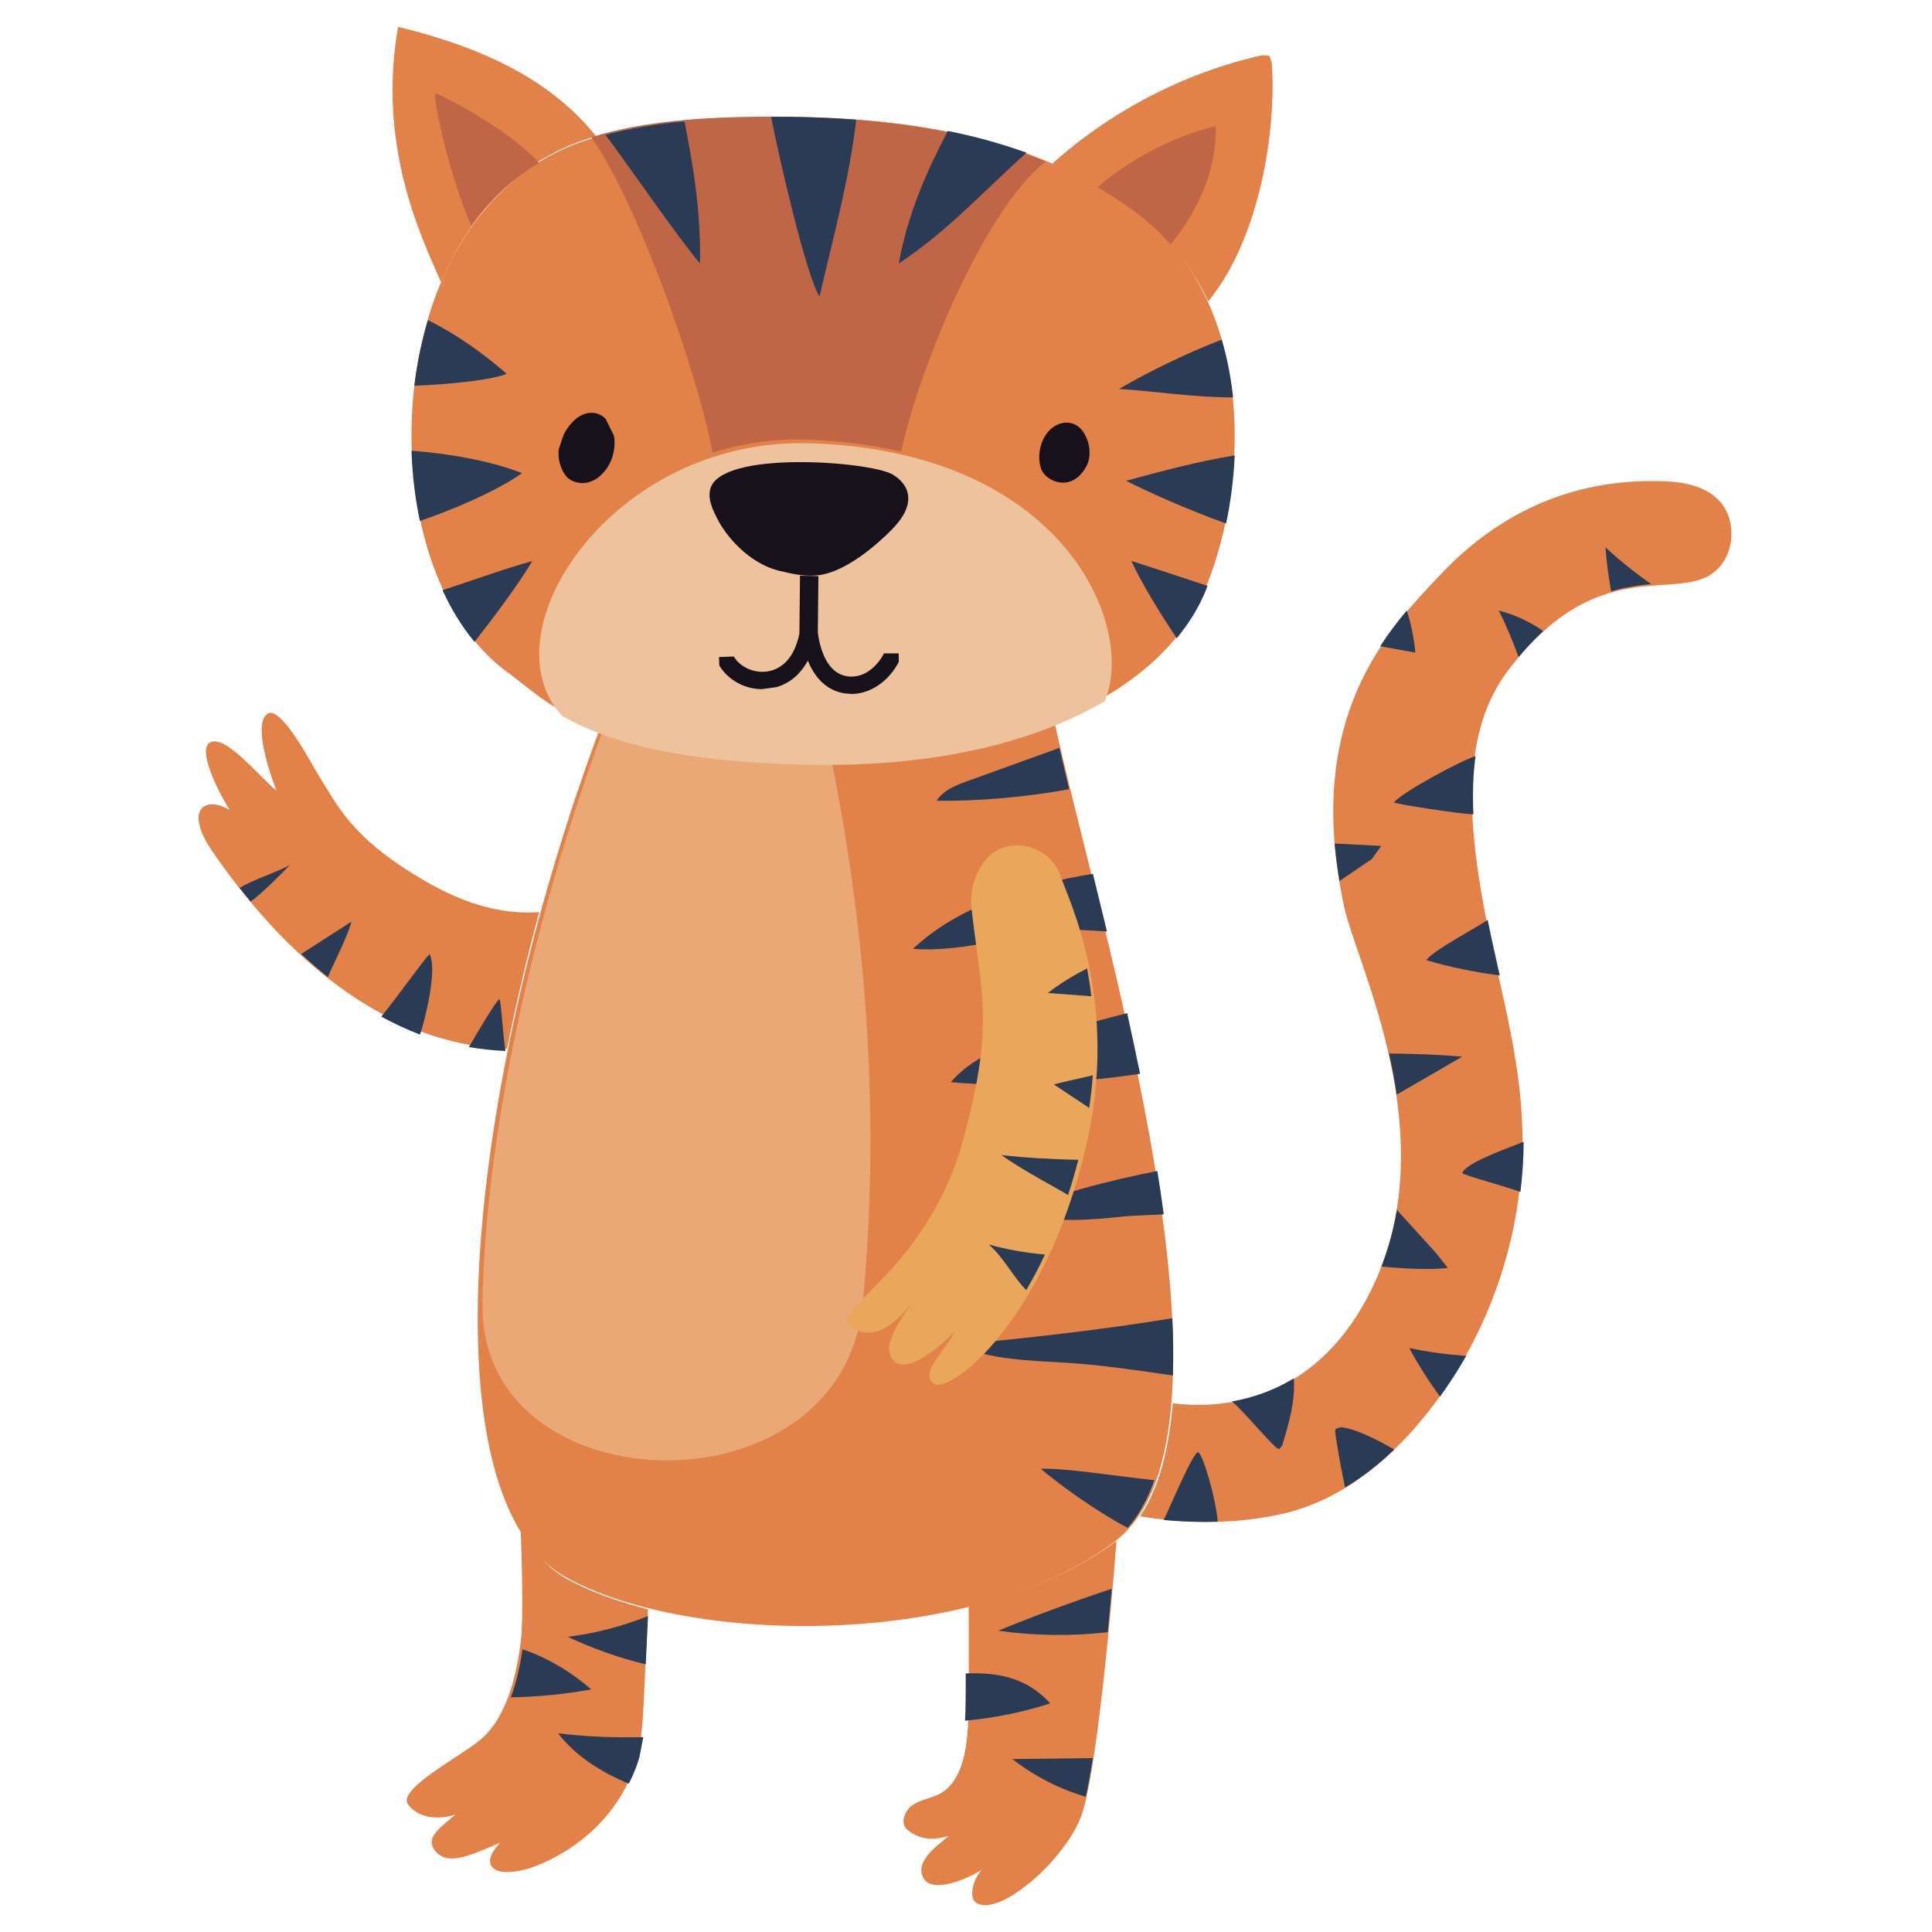
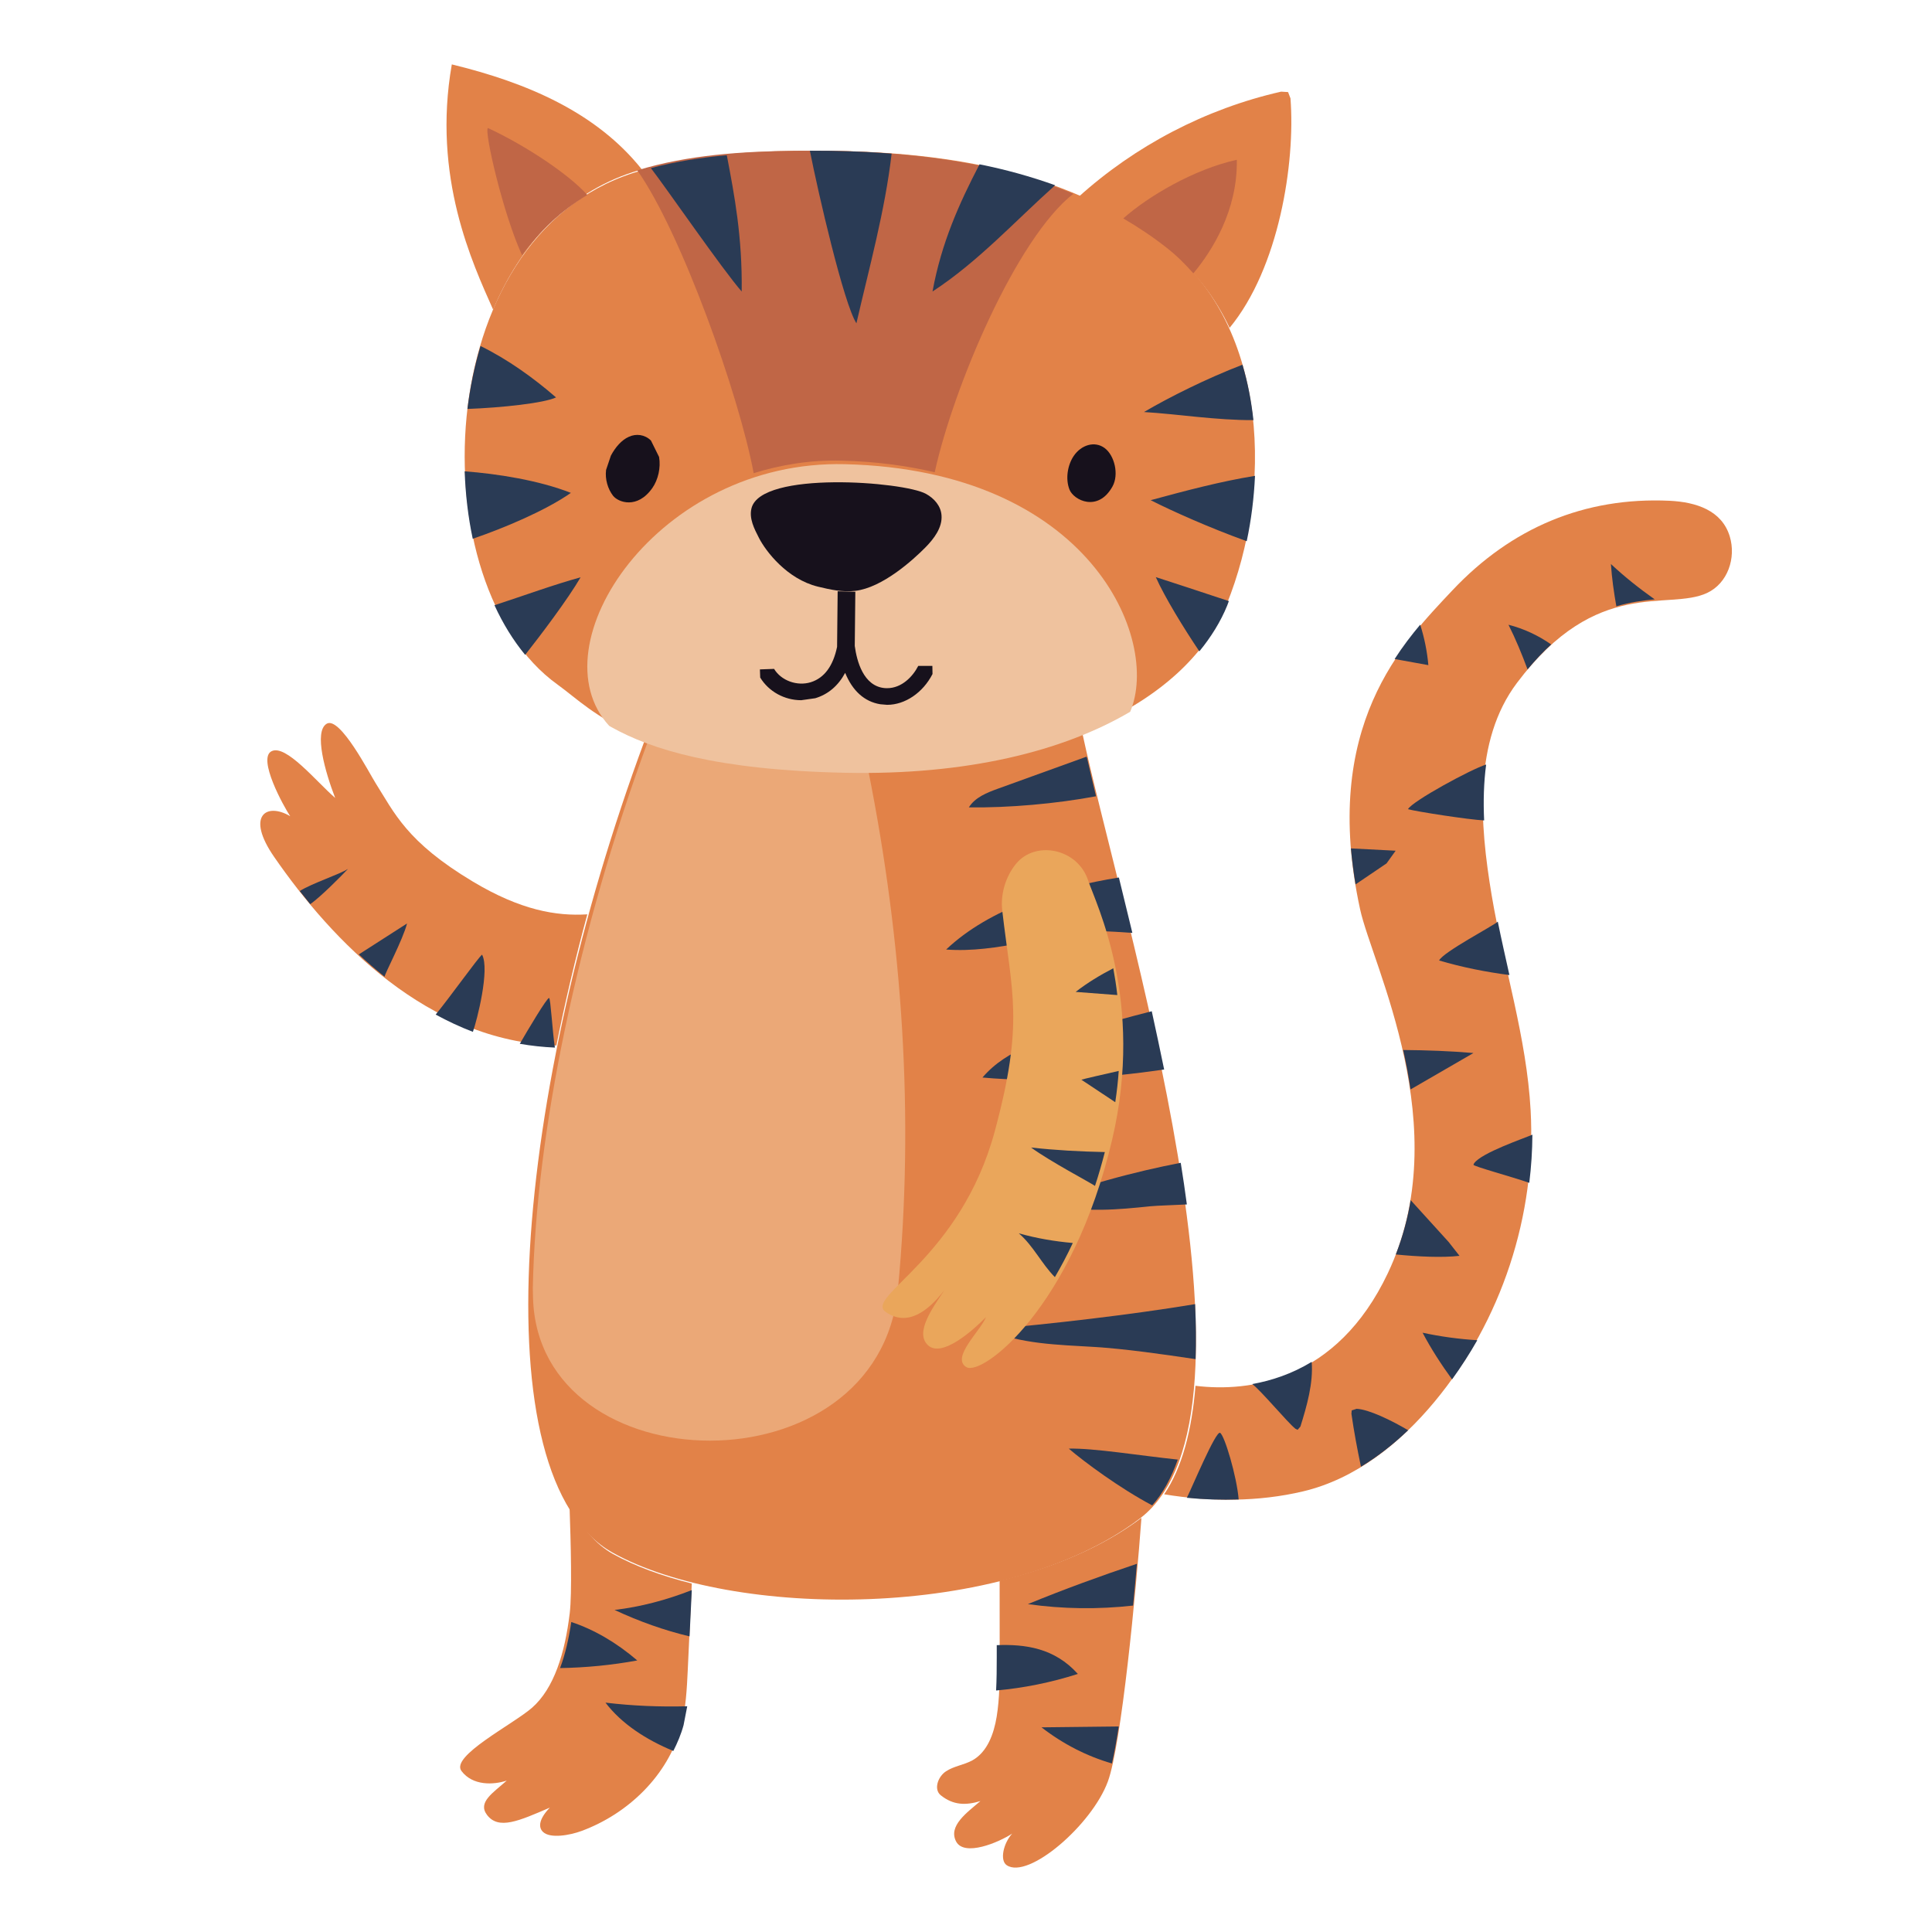
<svg xmlns="http://www.w3.org/2000/svg" width="720px" height="720px" viewBox="0 0 720 720" version="1.1">
  <g id="img_t" stroke="none" stroke-width="1" fill="none" fill-rule="evenodd">
-     <g id="tiger" transform="translate(74, 10)">
-       <path d="M126.952,329.947 C114.885,330.704 101.03,328.321 82.51,317.22 C56.755,301.801 52.034,290.476 44.715,278.926 C42.453,275.393 30.944,252.966 25.804,255.938 C20.664,258.937 25.245,274.889 29.072,284.757 C21.642,278.309 9.966,263.843 4.379,266.619 C-1.208,269.422 9.1,288.121 11.614,291.849 C2.535,286.439 -5.817,291.457 5.385,307.66 C27.955,340.32 64.939,379.09 114.941,380.856 C118.293,364.176 122.287,347.132 126.952,329.947" id="Fill-1752" fill="#E28248" />
-       <path d="M34.065,312.288 C30.737,314.46 20.242,317.818 15.305,320.893 L19.395,325.999 C23.543,323.065 31.47,315.053 34.065,312.288" id="Fill-1753" fill="#2A3B55" />
-       <path d="M114.37,381.675 C113.411,375.609 112.705,362.463 112.113,362.406 C111.266,362.35 103.96,374.65 100.744,380.208 C105.173,380.969 109.715,381.477 114.37,381.675" id="Fill-1754" fill="#2A3B55" />
-       <path d="M56.973,333.489 C53.673,335.633 39.934,344.407 38.241,345.507 C41.457,348.498 44.786,351.404 48.256,354.168 C48.228,353.153 55.309,339.893 56.973,333.489" id="Fill-1755" fill="#2A3B55" />
-       <path d="M68.09,368.856 C72.716,371.393 77.541,373.649 82.534,375.567 C84.114,371.14 89.192,351.316 86.089,345.592 C84.452,346.917 73.647,362.088 68.09,368.856" id="Fill-1756" fill="#2A3B55" />
-       <path d="M226.005,274.312 C188.377,273.529 164.967,268.751 149.072,262.827 C99.069,397.796 84.711,548.805 136.921,577.811 C182.902,603.352 288.719,604.581 341.487,564.454 C395.066,523.712 334.671,331.764 319.028,259.194 C294.725,269.198 263.661,275.094 226.005,274.312" id="Fill-1757" fill="#E28248" />
-       <path d="M319.192,374.643 C305.031,378.085 289.896,382.091 280.353,393.291 C302.555,395.378 328.707,393.404 350.882,390.187 C349.324,382.599 347.71,375.038 346.068,367.562 C337.944,369.565 327.01,372.753 319.192,374.643" id="Fill-1758" fill="#2A3B55" />
-       <path d="M325.96,336.55 C328.971,336.438 334.656,336.917 338.539,337.143 C336.766,329.751 335.022,322.586 333.305,315.646 C309.611,319.482 283.328,327.438 266.247,343.603 C286.283,345.127 305.868,337.34 325.96,336.55" id="Fill-1759" fill="#2A3B55" />
-       <path d="M275.063,288.427 C290.552,288.625 308.889,287.017 324.433,284.111 C323.189,278.835 321.999,273.898 320.948,269.243 L320.755,268.735 C309.304,272.854 297.854,277.001 286.403,281.149 C282.116,282.7 277.497,284.506 275.063,288.427" id="Fill-1760" fill="#2A3B55" />
-       <path d="M326.745,444.625 C333.025,444.54 339.278,443.919 345.532,443.27 C348.409,442.988 355.243,442.819 359.698,442.565 C358.978,437.233 358.204,431.845 357.318,426.4 C340.69,429.56 316.065,435.879 301.677,442.706 C299.574,443.694 318.002,444.737 326.745,444.625" id="Fill-1761" fill="#2A3B55" />
-       <path d="M346.246,559.387 C350.351,554.789 353.641,548.779 356.171,541.614 C341.409,540.062 323.414,537.1 313.854,537.354 C319.815,542.46 333.677,552.757 346.246,559.387" id="Fill-1762" fill="#2A3B55" />
-       <path d="M362.897,481.261 C337.523,485.465 307.321,488.907 282.116,491.136 C295.068,496.778 309.61,497.032 323.706,497.878 C335.514,498.583 350.782,500.784 363.092,502.618 C363.315,495.819 363.259,488.681 362.897,481.261" id="Fill-1763" fill="#2A3B55" />
-       <path d="M150.507,262.72 L150.479,262.748 C123.457,336.194 106.96,414.369 105.793,475.107 L105.877,478.914 C108.015,551.799 239.906,554.682 247.515,475.695 C253.959,408.491 249.265,340.364 236.045,274.196 C233.046,274.196 230.047,274.252 226.964,274.196 C220.049,274.056 213.744,273.72 207.745,273.329 C181.362,271.565 163.365,267.535 150.507,262.72" id="Fill-1764" fill="#EBA877" />
-       <path d="M351.639,70.727 C311.38,39.058 258.696,32.953 208.861,33.538 C187.279,33.817 165.53,35.49 144.842,42.124 C64.993,67.799 61.866,202.308 115.359,240.723 C130.045,251.288 145.4,271.527 226.869,273.228 C308.337,274.928 360.267,246.326 375.147,209.612 C392.904,165.816 391.899,102.367 351.639,70.727" id="Fill-1765" fill="#E28248" />
-       <path d="M144.903,41.728 L147.776,40.89 L148.111,40.75 C130.48,18.629 103.56,7.094 74.352,0 C66.653,43.85 82.442,77.283 90.393,95.214 C100.77,70.468 118.652,50.191 144.903,41.728" id="Fill-1766" fill="#E28248" />
-       <path d="M352.131,71.723 C362.832,80.01 370.717,90.515 376.293,102.267 C395.442,79.068 401.863,38.324 399.92,13.185 L398.991,10.746 L396.287,10.579 C366.943,17.231 339.515,31.617 317.38,51.684 C329.658,56.811 341.345,63.352 352.131,71.723" id="Fill-1767" fill="#E28248" />
-       <path d="M85.494,109.32 C83.118,117.243 81.441,125.444 80.407,133.756 C93.851,133.255 110.201,131.476 114.813,129.28 C106.232,121.83 96.199,114.574 85.494,109.32 Z M79.345,157.969 C79.653,166.92 80.687,175.733 82.475,184.156 C94.298,180.097 110.509,173.37 120.571,166.337 C108.161,161.444 91.95,158.914 79.345,157.969 Z M102.823,229.219 C108.944,221.463 119.453,207.536 124.344,199.112 C114.505,201.781 102.124,206.285 90.916,209.954 C94.186,217.099 98.183,223.576 102.823,229.219 Z M364.541,227.857 C369.153,222.214 372.842,216.265 375.358,210.065 L376,208.342 C365.687,204.922 352.858,200.697 347.632,199.029 C351.181,206.98 358.588,218.989 364.541,227.857 Z M345.647,169.172 C354.423,173.62 368.706,179.958 382.932,185.101 C384.693,176.845 385.755,168.31 386.146,159.72 C372.786,161.889 359.259,165.475 345.647,169.172 Z M381.283,116.576 C367.308,121.969 353.054,129.085 343.048,134.951 C355.765,135.702 371.165,138.176 385.531,138.092 C384.749,130.753 383.351,123.525 381.283,116.576 L381.283,116.576 Z" id="Fill-1768" fill="#2A3B55" />
-       <path d="M225.692,153.821 C239.08,154.155 251.008,155.796 261.814,158.328 C269.111,125.162 293.473,67.566 315.617,50.231 C282.021,36.291 243.991,33.119 207.477,33.536 C186.904,33.787 166.106,35.095 146.348,41.132 C163.356,65.145 185.893,128.417 191.535,158.69 C202.088,155.407 213.511,153.515 225.692,153.821" id="Fill-1769" fill="#C06646" />
-       <path d="M186.885,88.161 C187.163,66.869 183.985,50.441 181.28,36.182 L181.084,35.264 C171.129,36.154 161.286,37.683 151.637,40.268 C157.41,47.69 179.495,79.767 186.885,88.161" id="Fill-1770" fill="#2A3B55" />
-       <path d="M231.416,100.504 C236.41,78.788 242.523,56.795 245.088,34.637 C234.5,33.807 223.884,33.475 213.35,33.503 C216.543,49.769 226.504,92.869 231.416,100.504" id="Fill-1771" fill="#2A3B55" />
-       <path d="M279.207,38.791 C271.362,53.913 264.444,69.147 260.957,88.161 C278.645,76.624 292.845,60.97 308.564,46.912 C299.032,43.496 289.218,40.779 279.207,38.791" id="Fill-1772" fill="#2A3B55" />
-       <path d="M351.706,71.071 C355.609,74.096 359.028,77.517 362.218,81.108 C369.426,72.484 379.454,56.707 379.083,37.028 C362.475,40.703 344.755,51.137 335.013,59.789 C340.767,63.154 346.351,66.858 351.706,71.071" id="Fill-1773" fill="#C06646" />
-       <path d="M126.952,50.683 C119.87,42.753 103.3,31.647 88.362,24.685 C86.841,25.845 94.227,58.004 101.613,74.055 C108.445,64.662 116.91,56.678 126.952,50.683" id="Fill-1774" fill="#C06646" />
-       <path d="M337.696,251.311 C349.595,223.205 322.111,157.55 226.976,155.197 C154.326,153.403 106.703,225.503 135.445,256.775 L136.366,257.308 C151.701,265.854 176.783,273.924 226.864,274.989 C274.376,275.998 311.748,266.583 337.696,251.311" id="Fill-1775" fill="#EFC29E" />
-       <path d="M258.418,166.713 C249.803,161.943 194.374,157.652 190.689,172.301 C189.692,176.225 191.742,180.261 193.598,183.846 C196.257,189.039 204.484,199.793 216.451,202.728 C221.243,203.886 226.063,204.958 230.966,204.365 C241.52,203.124 253.321,192.454 258.224,187.487 C261.52,184.128 264.817,179.809 264.457,175.067 C264.207,171.398 261.603,168.463 258.418,166.713" id="Fill-1776" fill="#17111C" />
-       <path d="M255.427,233.494 C253.287,237.68 248.98,242.151 243.338,242.151 L242.449,242.122 C234.084,241.41 231.555,231.529 230.777,225.749 L230.999,204.705 L224.135,204.534 L223.913,226.119 C222.356,233.551 218.966,238.192 213.686,239.844 C208.378,241.467 202.208,239.218 199.457,234.661 L193.955,234.861 L194.066,238.022 C197.373,243.46 203.487,246.821 209.99,246.821 L215.437,246.052 C220.439,244.543 224.33,241.239 227.053,236.199 C229.888,243.176 234.529,247.39 240.67,248.387 L243.338,248.615 C250.313,248.615 257.233,243.916 260.957,236.655 L260.902,233.494 L255.427,233.494" id="Fill-1777" fill="#17111C" />
-       <path d="M327.785,148.937 C323.948,146.088 318.701,147.667 315.767,152.012 C313.397,155.51 312.494,160.899 314.131,165.046 C315.767,169.221 325.189,173.932 330.804,163.889 C333.427,159.234 331.622,151.786 327.785,148.937" id="Fill-1778" fill="#17111C" />
-       <path d="M154.809,152.381 L151.649,146.005 C149.223,143.635 145.894,143.269 143.073,144.566 C140.224,145.836 137.854,148.601 136.105,151.873 L134.243,157.403 C133.763,161.042 134.948,164.85 136.923,167.418 C138.898,169.985 146.346,172.806 152.214,164.427 C154.414,161.268 155.543,156.584 154.809,152.381" id="Fill-1779" fill="#17111C" />
-       <path d="M287.01,588.633 C287.01,598.87 287.038,609.136 287.038,619.373 C287.038,626.75 287.038,634.182 285.861,641.447 C284.769,648.038 282.275,655.106 276.447,658.359 C273.197,660.154 269.275,660.575 266.193,662.623 C263.083,664.642 261.289,669.634 264.175,671.934 C269.078,675.861 273.954,675.861 279.557,674.178 C274.29,678.666 266.977,683.826 270.115,689.857 C273.281,695.859 286.562,690.277 291.885,686.799 C288.411,690.642 287.01,697.261 289.784,699.084 C298.217,704.694 322.873,683.378 329.037,666.549 C334.276,652.301 339.964,593.121 342.065,564.232 C327.076,575.535 307.911,583.556 287.01,588.633" id="Fill-1780" fill="#E28248" />
-       <path d="M338.82,598.279 C339.379,592.665 339.855,587.22 340.302,582.058 C326.038,586.854 311.914,591.988 297.985,597.715 C311.494,599.633 325.255,599.803 338.82,598.279" id="Fill-1781" fill="#2A3B55" />
-       <path d="M285.894,613.647 L285.894,618.387 C285.894,622.675 285.866,626.963 285.642,631.251 C296.296,630.292 306.894,628.176 317.38,624.819 C308.32,614.747 297.023,613.224 285.894,613.647" id="Fill-1782" fill="#2A3B55" />
-       <path d="M330.617,659.573 C331.494,655.708 332.4,650.799 333.249,645.213 C323.258,645.326 313.266,645.439 303.275,645.552 C311.596,652.012 320.908,656.78 330.617,659.573" id="Fill-1783" fill="#2A3B55" />
-       <path d="M136.973,578.276 C130.207,574.526 124.605,567.859 120.029,558.942 C120.584,574.526 121.028,593.553 120.14,601.137 C118.282,616.693 114.067,630.415 105.498,637.943 C98.121,644.387 73.745,656.721 78.099,662.499 C82.48,668.304 90.55,667.915 95.681,666.221 C90.328,670.999 84.311,674.638 87.999,679.526 C92.519,685.499 100.423,681.86 112.403,676.721 C108.243,681.026 107.827,684.277 109.713,686.11 C112.458,688.832 120.14,687.471 124.716,685.777 C142.853,679.082 158.327,664.137 163.319,645.443 C165.232,638.193 165.593,630.637 165.953,623.137 C166.48,611.998 166.979,600.859 167.506,589.72 C155.803,586.776 145.349,582.942 136.973,578.276" id="Fill-1784" fill="#E28248" />
-       <path d="M166.645,610.245 C166.932,604.264 167.219,598.255 167.506,592.274 C157.572,596.167 147.581,598.791 137.531,599.976 C147.179,604.49 156.883,607.903 166.645,610.245" id="Fill-1785" fill="#2A3B55" />
-       <path d="M146.348,619.583 C138.21,612.615 129.579,607.593 120.729,604.659 C119.77,611.119 118.4,617.213 116.373,622.545 C126.374,622.376 136.402,621.417 146.348,619.583" id="Fill-1786" fill="#2A3B55" />
-       <path d="M134.005,635.96 C140.199,644.141 149.803,650.376 160.344,654.72 C161.964,651.504 163.385,648.175 164.322,644.677 L165.743,637.37 C155.145,637.652 144.546,637.229 134.005,635.96" id="Fill-1787" fill="#2A3B55" />
-       <path d="M570.441,183.206 C567.379,173.173 557.498,169.903 547.088,169.4 C514.048,167.863 485.657,179.936 462.888,204.056 C443.487,224.653 411.505,256.849 426.954,328.005 C431.63,349.581 464.447,412.883 437.726,469.226 C417.824,511.204 383.893,515.536 363.045,512.965 C361.626,530.181 357.896,544.742 350.882,555.083 C368.891,558.045 387.595,558.045 404.853,553.937 C425.228,549.102 442.458,535.268 455.846,519.142 C481.788,487.896 495.399,446.616 493.144,406.008 C491.586,377.753 482.734,350.475 478.03,322.583 C473.354,294.663 470.849,262.663 487.856,240.081 C519.031,198.606 546.476,212.3 561.673,205.173 C569.634,201.428 573.002,191.619 570.441,183.206" id="Fill-1788" fill="#E28248" />
-       <path d="M425.18,318.322 C429.19,315.606 433.201,312.891 437.211,310.175 L440.745,305.247 C434.967,304.967 429.19,304.659 423.385,304.351 C423.778,308.803 424.367,313.479 425.18,318.322 Z M423.694,522.513 L423.582,523.829 C424.563,530.716 425.853,537.576 427.283,544.379 C433.874,540.403 439.987,535.588 445.596,530.212 C439.062,526.348 430.34,522.121 425.601,521.897 L423.694,522.513 Z M524.315,193.955 C524.68,199.47 525.465,204.93 526.419,210.362 C531.691,208.794 536.683,208.094 541.31,207.674 C535.365,203.474 529.644,198.938 524.315,193.955 Z M440.352,230.828 C444.727,231.64 449.074,232.424 453.448,233.208 C452.972,227.888 451.906,222.597 450.279,217.501 C446.914,221.505 443.521,225.929 440.352,230.828 Z M451.205,492.359 C454.542,498.686 458.44,504.678 462.647,510.473 C466.18,505.574 469.461,500.506 472.434,495.27 C465.283,494.822 458.188,493.871 451.205,492.359 Z M471.2,426.591 L470.948,427.151 C470.864,427.767 485.923,431.827 492.626,434.179 C493.383,427.963 493.804,421.719 493.832,415.476 C490.607,416.904 474.061,422.503 471.2,426.591 Z M385.077,512.293 C388.499,514.813 398.847,527.3 401.848,529.652 L402.689,530.044 L403.783,528.784 C406.307,520.665 408.803,511.957 408.158,503.67 C400.474,508.346 392.593,510.949 385.077,512.293 Z M359.698,556.446 C366.4,557.118 373.131,557.314 379.805,557.09 C379.132,548.327 374.253,531.92 372.57,531.22 C370.859,530.52 361.857,552.079 359.698,556.446 Z M475.098,293.488 C474.762,286.152 474.93,278.845 475.883,271.789 C470.05,273.581 447.195,286.012 445.54,289.12 C448.457,289.988 469.125,293.208 475.098,293.488 Z M501.123,225.173 C496.103,221.673 490.494,219.041 484.549,217.529 C487.381,223.157 489.765,228.98 491.953,234.86 C495.065,231.136 498.122,227.916 501.123,225.173 Z M480.399,332.769 C478.856,334.309 459.085,344.613 457.627,347.86 C466.545,350.492 475.687,352.312 484.914,353.516 C483.371,346.6 481.801,339.685 480.399,332.769 Z M443.661,382.606 C444.783,387.562 445.764,392.685 446.522,397.921 C454.654,393.217 462.787,388.514 470.948,383.782 C461.862,382.998 452.747,382.69 443.661,382.606 Z M461.273,457.081 C456.365,451.677 451.485,446.274 446.578,440.898 C445.4,447.926 443.521,454.981 440.801,461.981 C449.158,462.821 458.833,463.297 465.535,462.513 L461.273,457.081 L461.273,457.081 Z" id="Fill-1789" fill="#2A3B55" />
-       <path d="M321.353,316.728 C317.265,304.345 300.97,301.166 293.438,310.258 C289.323,315.249 287.279,322.138 288.035,328.524 C291.787,360.901 296.546,371.722 285.179,413.971 C271.852,463.611 234.418,478.364 242.762,484.276 C251.133,490.188 259.281,484.053 265.58,475.798 C261.324,482.352 253.821,492.252 259.225,497.244 C264.656,502.235 276.863,491.276 281.707,486.312 C279.635,491.638 267.988,502.068 274.12,505.721 C280.251,509.347 315.361,482.714 330.704,417.374 C343.387,363.355 324.321,325.679 321.353,316.728" id="Fill-1790" fill="#EAA65B" />
-       <path d="M331.131,350.882 C326.014,353.539 321.089,356.503 316.522,360.055 C321.915,360.475 327.307,360.894 332.699,361.286 C332.286,357.622 331.736,354.182 331.131,350.882 Z M318.751,394.148 L331.901,402.874 C332.534,398.707 332.974,394.68 333.249,390.736 C328.517,391.799 318.778,394.036 318.751,394.148 Z M308.462,470.781 C310.828,466.725 313.166,462.362 315.422,457.524 C308.352,456.909 301.309,455.706 294.458,453.776 C300.016,458.503 303.4,465.719 308.462,470.781 Z M324.033,435.373 C325.409,431.206 326.674,426.815 327.857,422.228 C318.283,422.032 308.737,421.529 299.218,420.466 C306.728,425.948 321.942,433.919 324.033,435.373 L324.033,435.373 Z" id="Fill-1791" fill="#2A3B55" />
+     <g id="tiger" transform="translate(97, 24)">
+       <path d="M121.874,316.749 C110.289,317.476 96.988,315.188 79.209,304.531 C54.485,289.729 49.953,278.856 42.927,267.769 C40.755,264.378 29.706,242.848 24.772,245.7 C19.838,248.58 24.236,263.893 27.91,273.366 C20.776,267.176 9.567,253.29 4.204,255.954 C-1.159,258.645 8.736,276.596 11.149,280.175 C2.434,274.981 -5.584,279.798 5.169,295.354 C26.837,326.707 62.342,363.927 110.343,365.622 C113.561,349.609 117.396,333.247 121.874,316.749" id="Fill-1752" fill="#E28248" />
+       <path d="M32.703,299.797 C29.507,301.882 19.432,305.105 14.693,308.057 L18.62,312.959 C22.601,310.142 30.211,302.451 32.703,299.797" id="Fill-1753" fill="#2A3B55" />
+       <path d="M109.795,366.408 C108.874,360.585 108.197,347.964 107.628,347.91 C106.816,347.856 99.801,359.664 96.714,364.999 C100.966,365.731 105.326,366.218 109.795,366.408" id="Fill-1754" fill="#2A3B55" />
+       <path d="M54.694,320.15 C51.526,322.208 38.336,330.631 36.711,331.687 C39.799,334.558 42.994,337.347 46.326,340.002 C46.299,339.027 53.096,326.297 54.694,320.15" id="Fill-1755" fill="#2A3B55" />
+       <path d="M65.366,354.101 C69.808,356.538 74.439,358.703 79.233,360.544 C80.749,356.294 85.624,337.264 82.645,331.768 C81.074,333.041 70.702,347.604 65.366,354.101" id="Fill-1756" fill="#2A3B55" />
+       <path d="M216.965,263.339 C180.842,262.588 158.369,258.001 143.11,252.314 C95.106,381.884 81.322,526.853 131.444,554.699 C175.585,579.218 277.17,580.398 327.828,541.876 C379.264,502.763 321.285,318.494 306.267,248.826 C282.936,258.43 253.115,264.09 216.965,263.339" id="Fill-1757" fill="#E28248" />
+       <path d="M306.425,359.657 C292.83,362.961 278.3,366.807 269.139,377.559 C290.452,379.563 315.559,377.667 336.846,374.58 C335.351,367.295 333.801,360.036 332.226,352.859 C324.427,354.782 313.93,357.843 306.425,359.657" id="Fill-1758" fill="#2A3B55" />
+       <path d="M312.922,323.088 C315.813,322.98 321.269,323.44 324.997,323.657 C323.296,316.561 321.621,309.682 319.973,303.02 C297.226,306.703 271.995,314.34 255.597,329.859 C274.831,331.322 293.634,323.847 312.922,323.088" id="Fill-1759" fill="#2A3B55" />
+       <path d="M264.06,276.89 C278.93,277.08 296.534,275.536 311.456,272.746 C310.261,267.682 309.119,262.942 308.11,258.474 L307.924,257.986 C296.932,261.94 285.939,265.921 274.947,269.903 C270.831,271.392 266.397,273.125 264.06,276.89" id="Fill-1760" fill="#2A3B55" />
+       <path d="M313.675,426.84 C319.704,426.758 325.707,426.162 331.71,425.54 C334.473,425.269 341.033,425.106 345.31,424.862 C344.619,419.744 343.875,414.571 343.026,409.344 C327.062,412.377 303.422,418.444 289.61,424.998 C287.591,425.946 305.281,426.948 313.675,426.84" id="Fill-1761" fill="#2A3B55" />
+       <path d="M332.396,537.012 C336.337,532.597 339.495,526.828 341.924,519.949 C327.753,518.46 310.477,515.616 301.3,515.86 C307.022,520.762 320.33,530.647 332.396,537.012" id="Fill-1762" fill="#2A3B55" />
+       <path d="M348.381,462.011 C324.023,466.046 295.029,469.351 270.831,471.49 C283.265,476.907 297.226,477.15 310.758,477.963 C322.093,478.64 336.751,480.753 348.568,482.513 C348.783,475.986 348.729,469.134 348.381,462.011" id="Fill-1763" fill="#2A3B55" />
+       <path d="M144.487,252.212 L144.46,252.238 C118.518,322.746 102.681,397.795 101.562,456.103 L101.642,459.757 C103.695,529.728 230.31,532.495 237.615,456.667 C243.8,392.152 239.294,326.75 226.604,263.228 C223.724,263.228 220.845,263.282 217.885,263.228 C211.247,263.094 205.195,262.772 199.436,262.395 C174.107,260.703 156.831,256.833 144.487,252.212" id="Fill-1764" fill="#EBA877" />
+       <path d="M337.574,67.898 C298.925,37.496 248.349,31.635 200.506,32.197 C179.788,32.464 158.909,34.07 139.048,40.439 C62.393,65.088 59.392,194.215 110.745,231.094 C124.843,241.237 139.584,260.666 217.794,262.299 C296.003,263.931 345.856,236.473 360.142,201.227 C377.188,159.184 376.223,98.273 337.574,67.898" id="Fill-1765" fill="#E28248" />
+       <path d="M139.107,40.059 L141.865,39.254 L142.186,39.12 C125.261,17.884 99.418,6.811 71.378,0 C63.987,42.096 79.145,74.192 86.777,91.406 C96.74,67.649 113.906,48.183 139.107,40.059" id="Fill-1766" fill="#E28248" />
+       <path d="M338.046,68.854 C348.319,76.81 355.888,86.894 361.241,98.176 C379.625,75.905 385.788,36.791 383.923,12.657 L383.031,10.316 L380.436,10.156 C352.266,16.542 325.934,30.352 304.685,49.616 C316.472,54.539 327.691,60.818 338.046,68.854" id="Fill-1767" fill="#E28248" />
+       <path d="M82.074,104.947 C79.794,112.553 78.184,120.426 77.191,128.405 C90.097,127.925 105.793,126.217 110.22,124.109 C101.983,116.956 92.351,109.991 82.074,104.947 Z M76.171,151.65 C76.466,160.244 77.459,168.704 79.176,176.79 C90.526,172.894 106.088,166.435 115.748,159.683 C103.835,154.986 88.272,152.558 76.171,151.65 Z M98.71,220.05 C104.586,212.605 114.674,199.234 119.37,191.148 C109.925,193.71 98.039,198.033 87.28,201.556 C90.419,208.415 94.256,214.633 98.71,220.05 Z M349.96,218.743 C354.387,213.325 357.928,207.614 360.343,201.663 L360.96,200.008 C351.06,196.725 338.744,192.669 333.726,191.068 C337.134,198.7 344.244,210.229 349.96,218.743 Z M331.821,162.405 C340.247,166.675 353.957,172.76 367.615,177.697 C369.305,169.771 370.325,161.578 370.7,153.332 C357.875,155.413 344.888,158.856 331.821,162.405 Z M366.032,111.913 C352.616,117.09 338.932,123.922 329.326,129.553 C341.534,130.274 356.319,132.649 370.11,132.569 C369.359,125.523 368.017,118.584 366.032,111.913 L366.032,111.913 Z" id="Fill-1768" fill="#2A3B55" />
+       <path d="M216.664,147.668 C229.516,147.989 240.968,149.565 251.341,151.995 C258.346,120.155 281.734,64.863 302.992,48.222 C270.741,34.839 234.232,31.794 199.178,32.195 C179.428,32.435 159.462,33.691 140.494,39.487 C156.822,62.539 178.458,123.281 183.873,152.343 C194.004,149.191 204.97,147.374 216.664,147.668" id="Fill-1769" fill="#C06646" />
+       <path d="M179.409,84.635 C179.677,64.194 176.625,48.424 174.028,34.734 L173.841,33.854 C164.284,34.708 154.834,36.175 145.572,38.657 C151.113,45.782 172.315,76.576 179.409,84.635" id="Fill-1770" fill="#2A3B55" />
+       <path d="M222.159,96.484 C226.954,75.636 232.822,54.524 235.285,33.252 C225.12,32.455 214.929,32.136 204.816,32.163 C207.881,47.778 217.444,89.154 222.159,96.484" id="Fill-1771" fill="#2A3B55" />
+       <path d="M268.039,37.239 C260.507,51.756 253.866,66.381 250.519,84.635 C267.499,73.559 281.131,58.531 296.222,45.035 C287.07,41.756 277.649,39.148 268.039,37.239" id="Fill-1772" fill="#2A3B55" />
+       <path d="M337.638,68.228 C341.385,71.132 344.667,74.417 347.73,77.864 C354.649,69.585 364.275,54.439 363.92,35.547 C347.976,39.075 330.965,49.091 321.612,57.397 C327.136,60.628 332.497,64.183 337.638,68.228" id="Fill-1773" fill="#C06646" />
+       <path d="M121.874,48.655 C115.076,41.043 99.168,30.381 84.828,23.698 C83.367,24.812 90.458,55.684 97.548,71.093 C104.108,62.076 112.234,54.411 121.874,48.655" id="Fill-1774" fill="#C06646" />
+       <path d="M324.188,241.258 C335.611,214.277 309.226,151.248 217.897,148.989 C148.153,147.267 102.435,216.483 130.027,246.504 L130.912,247.015 C145.633,255.22 169.712,262.967 217.79,263.99 C263.401,264.958 299.278,255.919 324.188,241.258" id="Fill-1775" fill="#EFC29E" />
+       <path d="M248.081,160.044 C239.811,155.465 186.599,151.346 183.062,165.409 C182.105,169.176 184.072,173.05 185.854,176.492 C188.407,181.477 196.305,191.801 207.793,194.619 C212.394,195.73 217.021,196.76 221.728,196.191 C231.86,194.999 243.188,184.756 247.895,179.987 C251.059,176.763 254.224,172.617 253.878,168.065 C253.639,164.542 251.139,161.724 248.081,160.044" id="Fill-1776" fill="#17111C" />
+       <path d="M245.21,224.154 C243.156,228.173 239.02,232.465 233.605,232.465 L232.751,232.437 C224.721,231.754 222.293,222.268 221.546,216.719 L221.759,196.517 L215.17,196.353 L214.956,217.074 C213.462,224.209 210.207,228.665 205.138,230.25 C200.043,231.808 194.12,229.649 191.479,225.275 L186.196,225.466 L186.303,228.501 C189.478,233.722 195.347,236.948 201.59,236.948 L206.819,236.21 C211.621,234.761 215.356,231.59 217.971,226.751 C220.692,233.449 225.147,237.495 231.043,238.451 L233.605,238.67 C240.301,238.67 246.944,234.159 250.519,227.189 L250.466,224.154 L245.21,224.154" id="Fill-1777" fill="#17111C" />
+       <path d="M314.674,142.979 C310.99,140.244 305.953,141.761 303.136,145.932 C300.861,149.29 299.995,154.463 301.565,158.444 C303.136,162.452 312.182,166.975 317.571,157.334 C320.09,152.865 318.357,145.715 314.674,142.979" id="Fill-1778" fill="#17111C" />
+       <path d="M148.617,146.286 L145.583,140.165 C143.254,137.89 140.059,137.538 137.35,138.784 C134.615,140.002 132.34,142.657 130.661,145.798 L128.873,151.106 C128.413,154.6 129.55,158.256 131.446,160.721 C133.342,163.186 140.492,165.894 146.125,157.85 C148.238,154.817 149.321,150.321 148.617,146.286" id="Fill-1779" fill="#17111C" />
+       <path d="M275.53,565.088 C275.53,574.916 275.556,584.77 275.556,594.598 C275.556,601.68 275.556,608.815 274.427,615.789 C273.378,622.116 270.984,628.902 265.389,632.025 C262.269,633.748 258.504,634.152 255.545,636.118 C252.559,638.056 250.838,642.849 253.608,645.057 C258.315,648.827 262.995,648.827 268.375,647.211 C263.318,651.519 256.298,656.473 259.311,662.262 C262.35,668.024 275.099,662.666 280.21,659.328 C276.874,663.016 275.53,669.371 278.192,671.121 C286.289,676.506 309.958,656.043 315.876,639.887 C320.905,626.209 326.366,569.396 328.383,541.662 C313.993,552.514 295.595,560.214 275.53,565.088" id="Fill-1780" fill="#E28248" />
+       <path d="M325.267,574.348 C325.804,568.959 326.261,563.732 326.69,558.775 C312.996,563.379 299.437,568.309 286.065,573.806 C299.034,575.648 312.245,575.811 325.267,574.348" id="Fill-1781" fill="#2A3B55" />
+       <path d="M274.458,589.101 L274.458,593.651 C274.458,597.768 274.431,601.885 274.217,606.001 C284.444,605.08 294.618,603.049 304.685,599.826 C295.988,590.158 285.142,588.695 274.458,589.101" id="Fill-1782" fill="#2A3B55" />
+       <path d="M317.392,633.19 C318.235,629.479 319.104,624.767 319.919,619.405 C310.327,619.513 300.736,619.621 291.144,619.73 C299.132,625.932 308.072,630.509 317.392,633.19" id="Fill-1783" fill="#2A3B55" />
+       <path d="M131.495,555.145 C124.999,551.545 119.621,545.144 115.228,536.584 C115.761,551.545 116.187,569.811 115.335,577.091 C113.551,592.025 109.504,605.198 101.278,612.425 C94.196,618.612 70.795,630.452 74.975,635.999 C79.181,641.572 86.928,641.199 91.853,639.572 C86.715,644.159 80.938,647.652 84.479,652.345 C88.818,658.079 96.406,654.585 107.907,649.652 C103.914,653.785 103.514,656.905 105.325,658.665 C107.96,661.279 115.335,659.972 119.727,658.345 C137.139,651.919 151.994,637.572 156.786,619.625 C158.623,612.665 158.969,605.412 159.315,598.212 C159.821,587.518 160.3,576.825 160.806,566.131 C149.571,563.305 139.535,559.625 131.495,555.145" id="Fill-1784" fill="#E28248" />
+       <path d="M159.979,585.835 C160.255,580.093 160.53,574.325 160.806,568.583 C151.269,572.321 141.677,574.839 132.03,575.977 C141.291,580.31 150.608,583.587 159.979,585.835" id="Fill-1785" fill="#2A3B55" />
+       <path d="M140.494,594.8 C132.682,588.11 124.396,583.289 115.9,580.473 C114.979,586.675 113.664,592.525 111.718,597.643 C121.319,597.481 130.946,596.56 140.494,594.8" id="Fill-1786" fill="#2A3B55" />
+       <path d="M128.645,610.521 C134.591,618.375 143.811,624.361 153.931,628.532 C155.485,625.444 156.849,622.248 157.749,618.89 L159.113,611.875 C148.939,612.146 138.765,611.74 128.645,610.521" id="Fill-1787" fill="#2A3B55" />
+       <path d="M547.623,175.878 C544.684,166.246 535.198,163.107 525.204,162.624 C493.486,161.148 466.231,172.739 444.373,195.893 C425.748,215.667 395.045,246.575 409.875,314.885 C414.365,335.598 445.869,396.368 420.217,450.457 C401.111,490.756 368.538,494.915 348.524,492.446 C347.161,508.974 343.58,522.952 336.846,532.879 C354.135,535.723 372.092,535.723 388.659,531.779 C408.219,527.138 424.759,513.857 437.612,498.376 C462.516,468.38 475.583,428.752 473.419,389.768 C471.922,362.642 463.425,336.456 458.909,309.68 C454.42,282.877 452.015,252.156 468.342,230.477 C498.269,190.661 524.616,203.808 539.206,196.967 C546.849,193.371 550.082,183.954 547.623,175.878" id="Fill-1788" fill="#E28248" />
+       <path d="M408.173,305.589 C412.023,302.982 415.873,300.375 419.723,297.768 L423.115,293.037 C417.569,292.769 412.023,292.473 406.45,292.177 C406.827,296.451 407.392,300.939 408.173,305.589 Z M406.746,501.612 L406.638,502.875 C407.581,509.487 408.819,516.073 410.192,522.604 C416.519,518.787 422.388,514.164 427.772,509.004 C421.499,505.294 413.127,501.236 408.577,501.021 L406.746,501.612 Z M503.343,186.196 C503.693,191.491 504.446,196.733 505.362,201.947 C510.423,200.442 515.215,199.77 519.657,199.367 C513.95,195.335 508.458,190.981 503.343,186.196 Z M422.738,221.595 C426.938,222.375 431.111,223.127 435.31,223.88 C434.853,218.773 433.83,213.693 432.268,208.801 C429.038,212.645 425.78,216.891 422.738,221.595 Z M433.157,472.664 C436.36,478.739 440.103,484.491 444.141,490.054 C447.533,485.351 450.683,480.486 453.537,475.46 C446.672,475.03 439.86,474.116 433.157,472.664 Z M452.352,409.527 L452.11,410.065 C452.029,410.656 466.486,414.554 472.921,416.811 C473.648,410.844 474.051,404.851 474.078,398.857 C470.982,400.228 455.098,405.603 452.352,409.527 Z M369.674,491.802 C372.959,494.221 382.893,506.208 385.774,508.466 L386.581,508.842 L387.631,507.633 C390.054,499.838 392.45,491.479 391.831,483.523 C384.455,488.012 376.889,490.511 369.674,491.802 Z M345.31,534.188 C351.744,534.834 358.206,535.022 364.613,534.807 C363.967,526.394 359.282,510.643 357.667,509.971 C356.025,509.299 347.383,529.995 345.31,534.188 Z M456.094,281.748 C455.771,274.706 455.933,267.691 456.848,260.918 C451.248,262.638 429.307,274.572 427.718,277.555 C430.518,278.389 450.36,281.48 456.094,281.748 Z M481.078,216.166 C476.259,212.806 470.875,210.279 465.167,208.828 C467.886,214.23 470.175,219.821 472.275,225.466 C475.263,221.891 478.197,218.8 481.078,216.166 Z M461.183,319.459 C459.702,320.937 440.722,330.828 439.322,333.946 C447.883,336.472 456.66,338.22 465.517,339.375 C464.036,332.736 462.529,326.097 461.183,319.459 Z M425.915,367.302 C426.992,372.059 427.934,376.978 428.661,382.004 C436.468,377.489 444.276,372.973 452.11,368.431 C443.387,367.678 434.637,367.382 425.915,367.302 Z M442.822,438.798 C438.11,433.61 433.426,428.423 428.715,423.262 C427.584,430.009 425.78,436.782 423.169,443.501 C431.191,444.308 440.479,444.765 446.914,444.012 L442.822,438.798 L442.822,438.798 Z" id="Fill-1789" fill="#2A3B55" />
+       <path d="M308.499,304.058 C304.574,292.172 288.931,289.12 281.701,297.847 C277.75,302.639 275.788,309.252 276.513,315.383 C280.115,346.465 284.684,356.853 273.772,397.412 C260.978,445.067 225.041,459.229 233.051,464.905 C241.088,470.58 248.909,464.691 254.957,456.766 C250.871,463.058 243.668,472.562 248.856,477.354 C254.07,482.146 265.789,471.625 270.439,466.859 C268.45,471.973 257.268,481.985 263.155,485.492 C269.041,488.973 302.747,463.406 317.476,400.679 C329.652,348.821 311.348,312.652 308.499,304.058" id="Fill-1790" fill="#EAA65B" />
+       <path d="M317.886,336.846 C312.973,339.397 308.246,342.243 303.862,345.653 C309.038,346.056 314.215,346.458 319.391,346.834 C318.995,343.317 318.467,340.015 317.886,336.846 Z M306.001,378.382 L318.625,386.759 C319.233,382.759 319.655,378.892 319.919,375.107 C315.377,376.127 306.027,378.275 306.001,378.382 Z M296.123,451.95 C298.395,448.056 300.639,443.868 302.805,439.223 C296.018,438.632 289.256,437.478 282.68,435.625 C288.015,440.163 291.264,447.09 296.123,451.95 Z M311.072,417.958 C312.392,413.958 313.607,409.742 314.743,405.339 C305.552,405.151 296.387,404.668 287.249,403.648 C294.459,408.91 309.065,416.562 311.072,417.958 L311.072,417.958 Z" id="Fill-1791" fill="#2A3B55" />
    </g>
  </g>
</svg>
